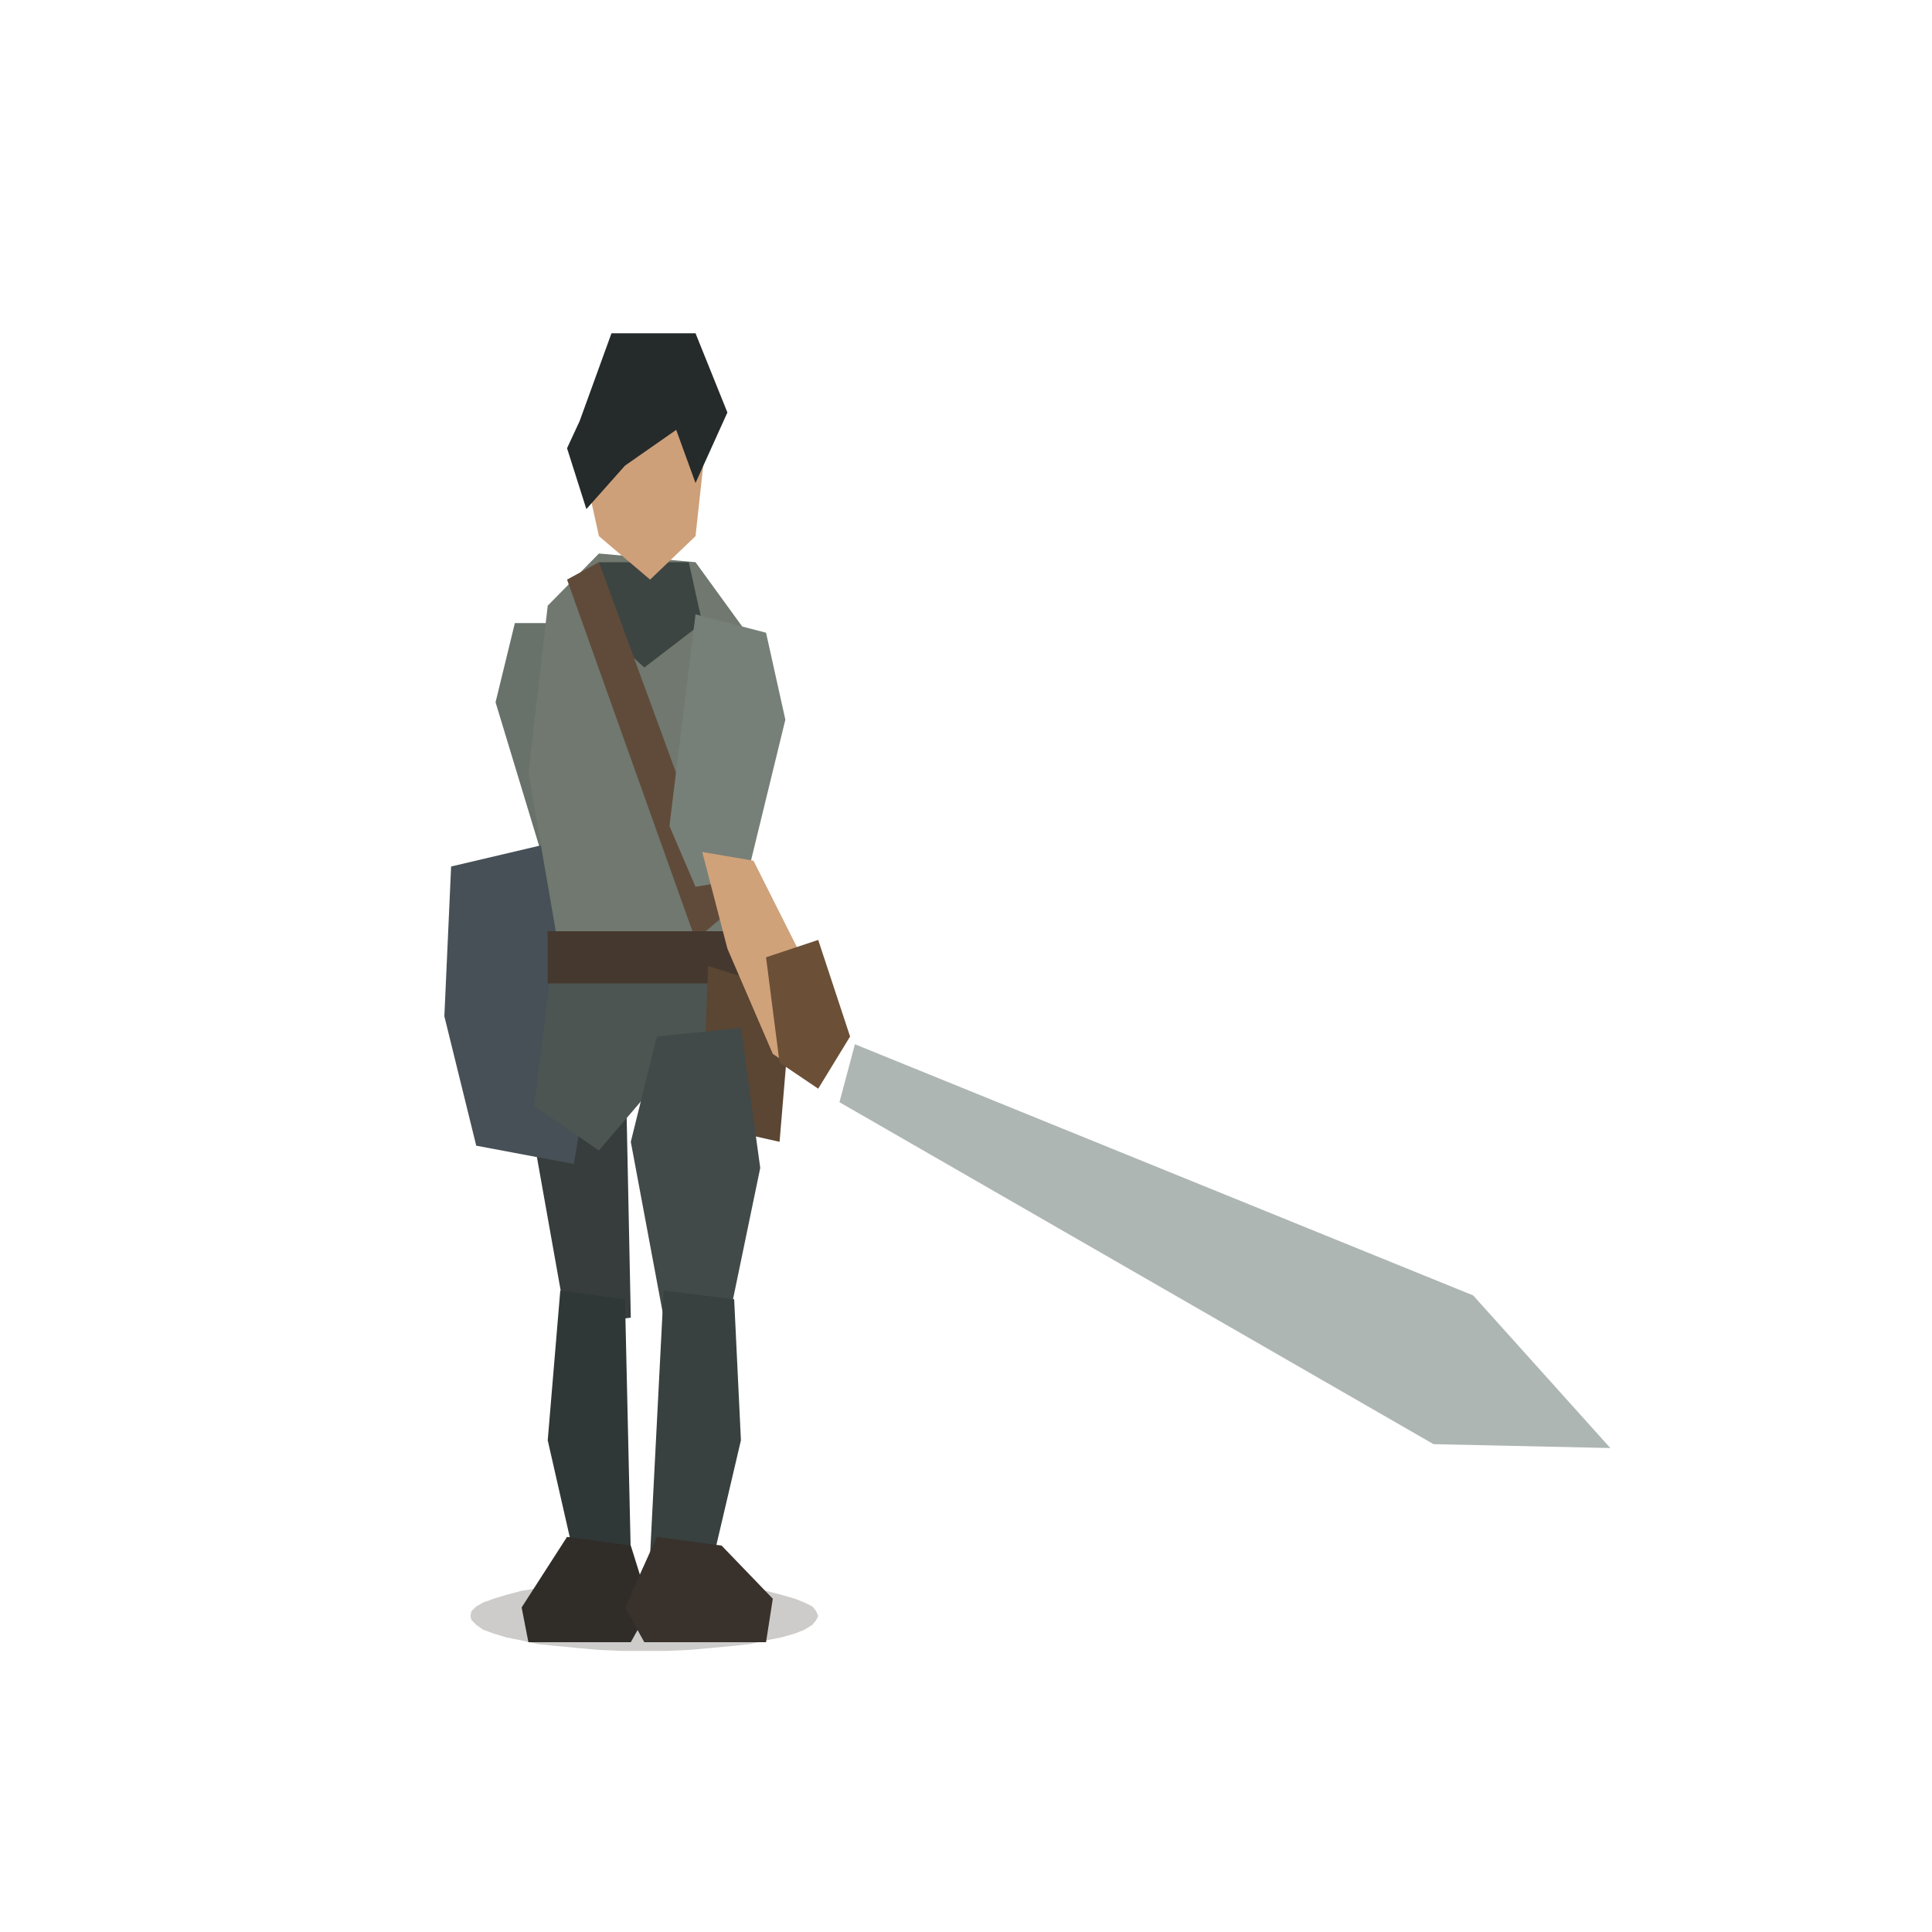
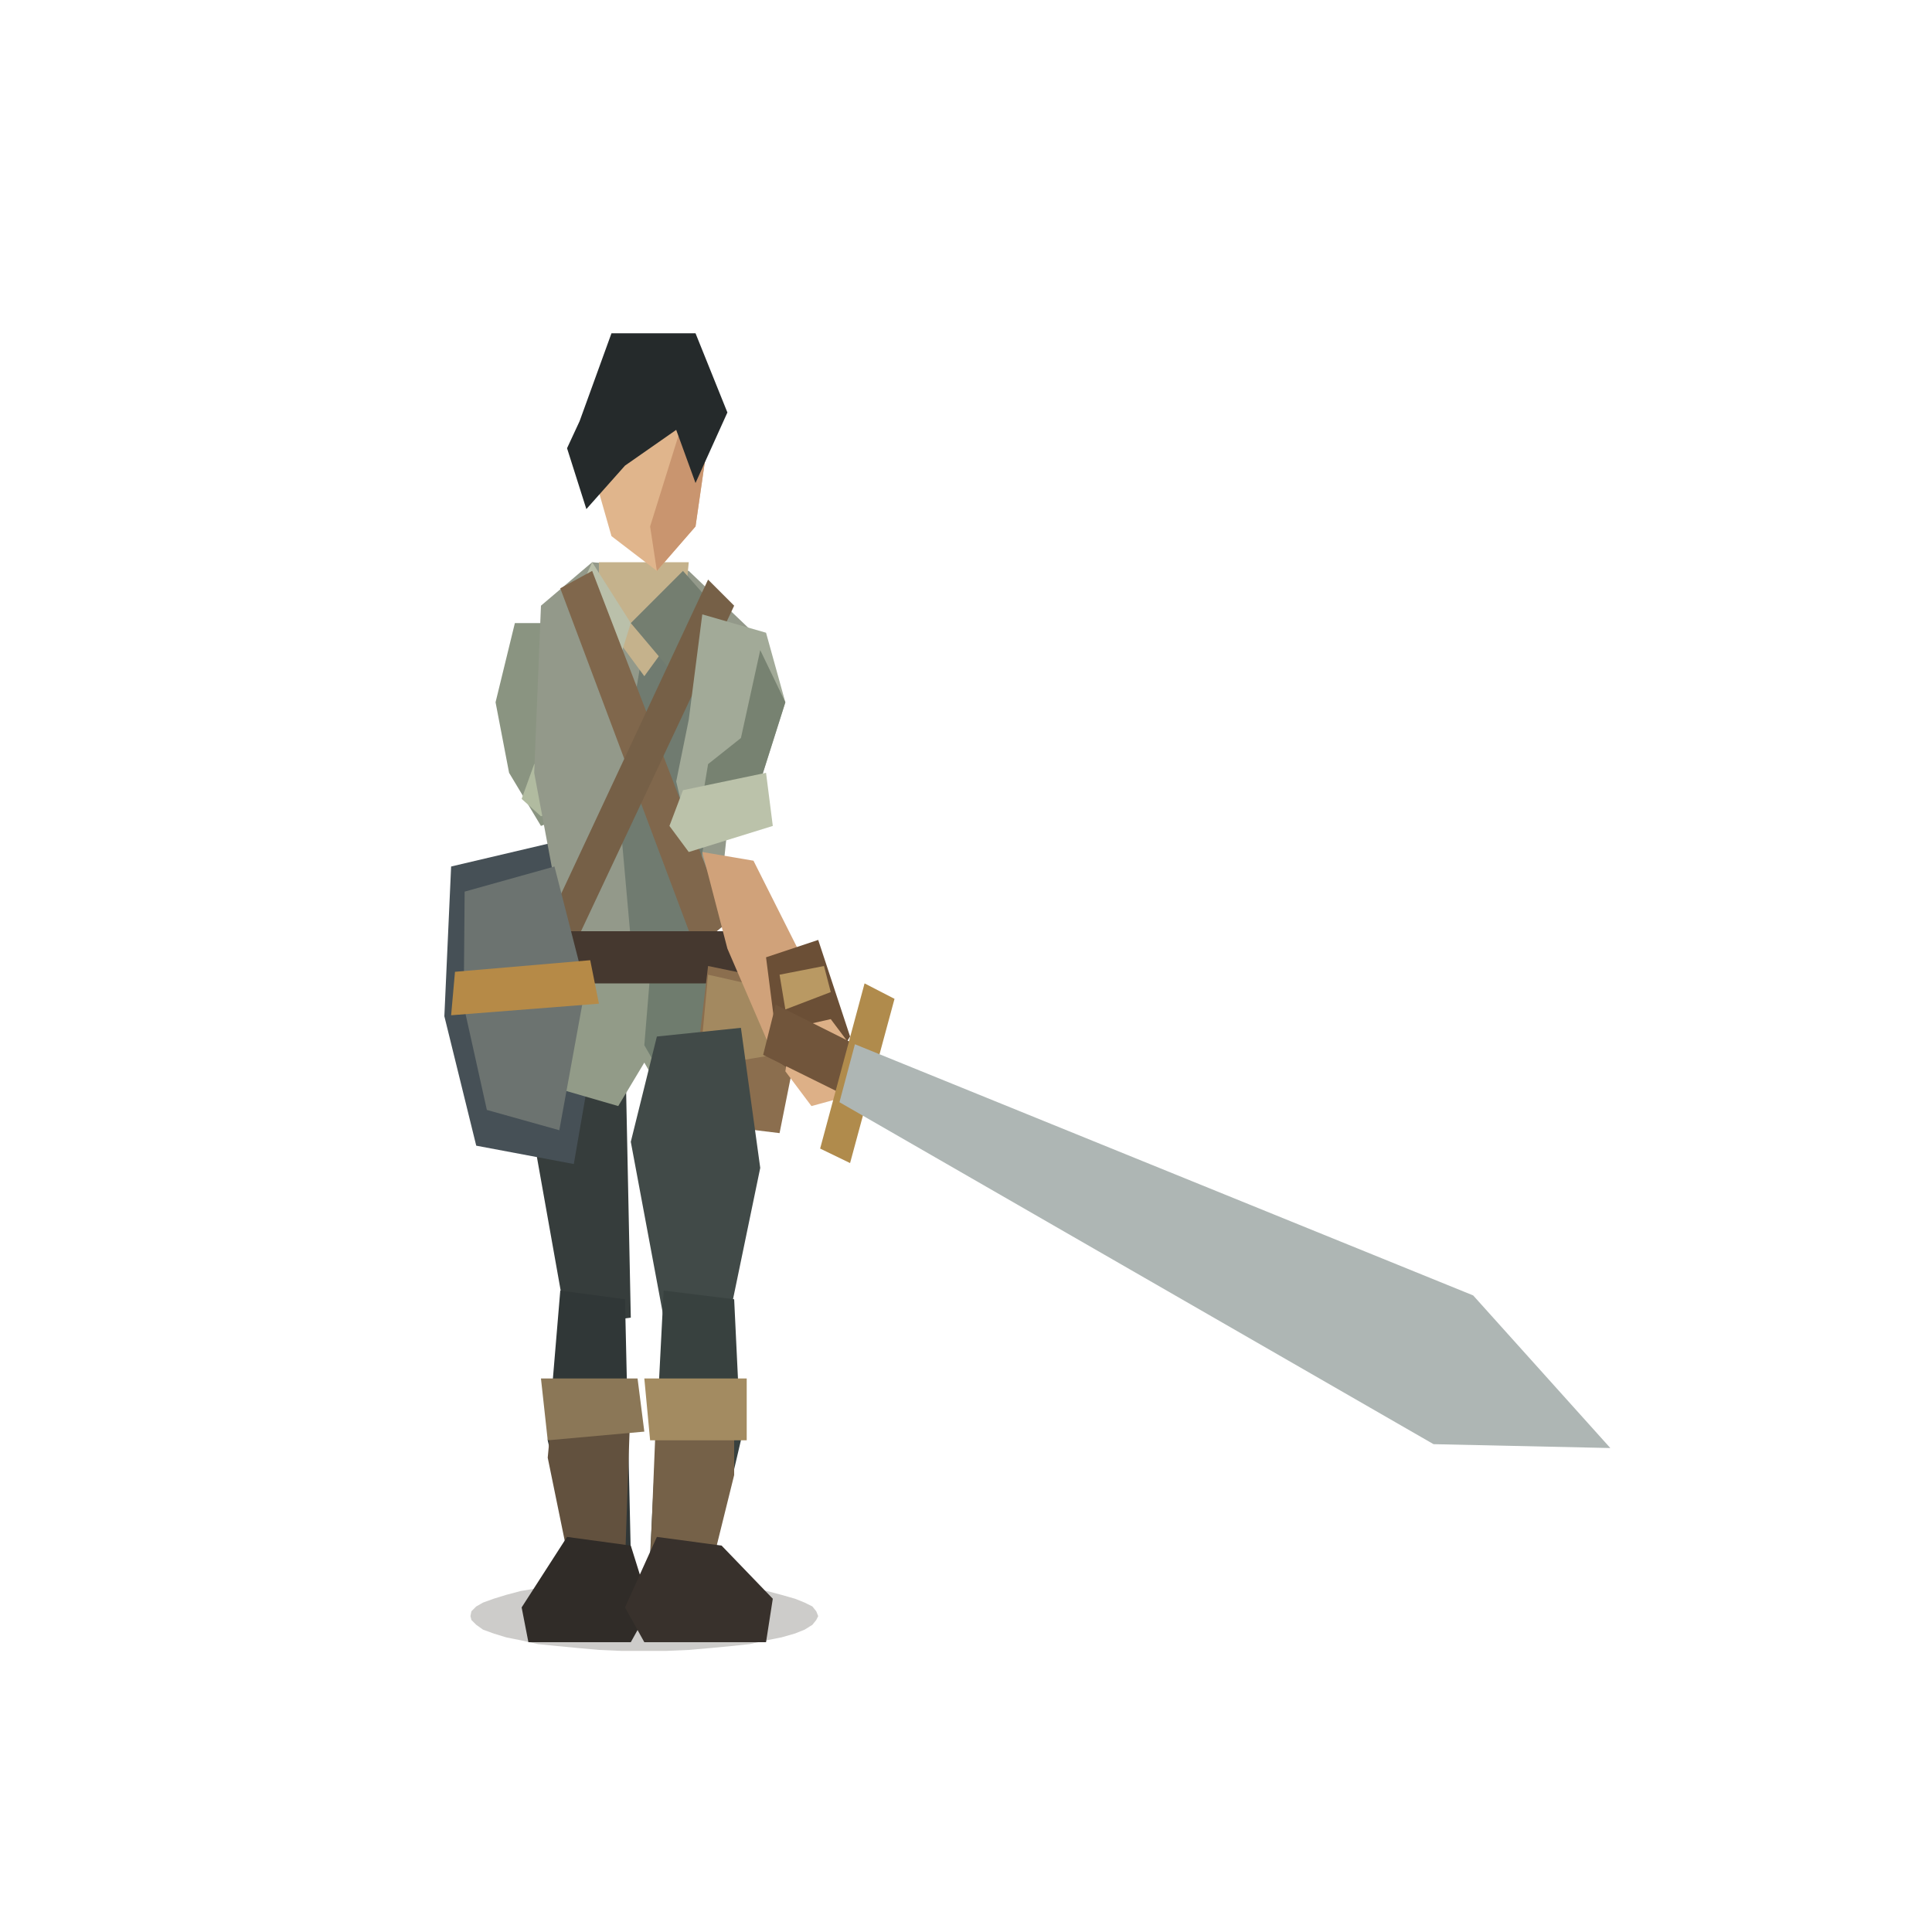
<svg xmlns="http://www.w3.org/2000/svg" viewBox="-1 -1 2 2" id="scrapyard-apprentice">
  <polygon id="apprentice-ground-shadow-shape" points="-0.153,0.673 -0.155,0.677 -0.159,0.682 -0.167,0.687 -0.177,0.691 -0.191,0.695 -0.206,0.698 -0.224,0.702 -0.243,0.704 -0.264,0.706 -0.287,0.708 -0.31,0.709 -0.333,0.709 -0.357,0.709 -0.38,0.708 -0.402,0.706 -0.423,0.704 -0.443,0.702 -0.461,0.698 -0.476,0.695 -0.489,0.691 -0.5,0.687 -0.507,0.682 -0.512,0.677 -0.513,0.673 -0.512,0.668 -0.507,0.663 -0.5,0.659 -0.489,0.655 -0.476,0.651 -0.461,0.647 -0.443,0.644 -0.423,0.641 -0.402,0.639 -0.38,0.638 -0.357,0.637 -0.333,0.636 -0.31,0.637 -0.287,0.638 -0.264,0.639 -0.243,0.641 -0.224,0.644 -0.206,0.647 -0.191,0.651 -0.177,0.655 -0.167,0.659 -0.159,0.663 -0.155,0.668" fill="#4d4941" opacity="0.28" />
  <polygon id="apprentice-far-thigh-shape" points="-0.433,0.064 -0.353,0.073 -0.347,0.364 -0.413,0.373 -0.447,0.182" fill="#363d3c" opacity="1" />
  <polygon id="apprentice-far-calf-shape" points="-0.42,0.336 -0.353,0.345 -0.347,0.609 -0.4,0.636 -0.433,0.491" fill="#303737" opacity="1" />
+   <polygon id="apprentice-far-boot-shaft-shape" points="-0.427,0.445 -0.347,0.445 -0.353,0.618 -0.407,0.636 -0.433,0.509" fill="#62513e" opacity="1" />
+   <polygon id="apprentice-far-boot-cuff-shape" points="-0.44,0.427 -0.34,0.427 -0.333,0.482 -0.433,0.491" fill="#8b7757" opacity="1" />
  <polygon id="apprentice-far-boot-shape" points="-0.413,0.591 -0.347,0.6 -0.327,0.664 -0.347,0.7 -0.453,0.7 -0.46,0.664" fill="#302c28" opacity="1" />
-   <polygon id="apprentice-far-upper-arm-shape" points="-0.467,-0.355 -0.4,-0.355 -0.353,-0.136 -0.387,-0.082 -0.44,-0.118 -0.487,-0.273" fill="#68716a" opacity="1" />
+   <polygon id="apprentice-far-upper-arm-shape" points="-0.467,-0.355 -0.4,-0.355 -0.367,-0.255 -0.367,-0.173 -0.44,-0.145 -0.473,-0.2 -0.487,-0.273" fill="#8a9481" opacity="1" />
+   <polygon id="apprentice-far-sleeve-cuff-shape" points="-0.447,-0.209 -0.36,-0.236 -0.347,-0.182 -0.44,-0.155 -0.46,-0.173" fill="#b1bba0" opacity="1" />
  <polygon id="apprentice-far-forearm-shape" points="-0.4,-0.136 -0.347,-0.145 -0.427,0.064 -0.467,0.073 -0.473,0.018" fill="#c89c76" opacity="1" />
  <polygon id="apprentice-far-bracer-shape" points="-0.467,-0.027 -0.407,-0.018 -0.427,0.073 -0.48,0.073 -0.493,0.027" fill="#654b35" opacity="1" />
  <polygon id="apprentice-shield-contour" points="-0.533,-0.103 -0.414,-0.131 -0.374,0.02 -0.406,0.205 -0.507,0.186 -0.54,0.052" fill="#465056" opacity="1" />
-   <polygon id="apprentice-workshorts-shape" points="-0.427,-0.018 -0.233,-0.018 -0.22,0.145 -0.287,0.191 -0.333,0.136 -0.38,0.191 -0.447,0.145" fill="#4c5551" opacity="1" />
-   <polygon id="apprentice-shirt-shape" points="-0.433,-0.373 -0.38,-0.427 -0.28,-0.418 -0.227,-0.345 -0.247,-0.009 -0.42,-0.009 -0.453,-0.2" fill="#70786f" opacity="1" />
-   <polygon id="apprentice-neck-cloth-shape" points="-0.38,-0.418 -0.287,-0.418 -0.273,-0.355 -0.333,-0.309 -0.393,-0.364" fill="#3d4542" opacity="1" />
-   <polygon id="apprentice-face-shape" points="-0.38,-0.591 -0.307,-0.627 -0.267,-0.564 -0.28,-0.445 -0.327,-0.4 -0.38,-0.445 -0.4,-0.536" fill="#cda079" opacity="1" />
+   <polygon id="apprentice-workshorts-shape" points="-0.42,-0.018 -0.247,-0.018 -0.213,0.127 -0.307,0.145 -0.333,0.1 -0.36,0.145 -0.453,0.118" fill="#929b88" opacity="1" />
+   <polygon id="apprentice-tunic-hem-inset" points="-0.327,0.009 -0.26,0.018 -0.233,0.109 -0.307,0.127 -0.333,0.082" fill="#6f7c6e" opacity="1" />
+   <polygon id="apprentice-shirt-shape" points="-0.44,-0.373 -0.387,-0.418 -0.287,-0.409 -0.22,-0.345 -0.24,-0.209 -0.26,-0.018 -0.413,-0.018 -0.447,-0.2" fill="#93998a" opacity="1" />
+   <polygon id="apprentice-shirt-inset" points="-0.327,-0.373 -0.253,-0.345 -0.267,-0.155 -0.287,-0.027 -0.347,-0.027 -0.36,-0.173" fill="#707b70" opacity="1" />
+   <polygon id="apprentice-neck-cloth-shape" points="-0.38,-0.418 -0.287,-0.418 -0.293,-0.355 -0.333,-0.3 -0.38,-0.364" fill="#c5b28c" opacity="1" />
+   <polygon id="apprentice-left-collar-inset" points="-0.387,-0.418 -0.347,-0.355 -0.367,-0.291 -0.407,-0.373" fill="#bac0aa" opacity="1" />
+   <polygon id="apprentice-right-collar-inset" points="-0.293,-0.409 -0.253,-0.364 -0.293,-0.291 -0.347,-0.355" fill="#747e70" opacity="1" />
+   <polygon id="apprentice-face-shape" points="-0.38,-0.591 -0.307,-0.609 -0.267,-0.545 -0.28,-0.455 -0.32,-0.409 -0.367,-0.445 -0.393,-0.536" fill="#e0b58c" opacity="1" />
+   <polygon id="apprentice-face-inset" points="-0.293,-0.564 -0.267,-0.545 -0.28,-0.455 -0.32,-0.409 -0.327,-0.455" fill="#c9956f" opacity="1" />
  <polygon id="apprentice-hair-shape" points="-0.4,-0.564 -0.367,-0.655 -0.28,-0.655 -0.247,-0.573 -0.28,-0.5 -0.3,-0.555 -0.353,-0.518 -0.393,-0.473 -0.413,-0.536" fill="#252a2b" opacity="1" />
-   <polygon id="apprentice-cross-strap-shape" points="-0.413,-0.4 -0.38,-0.418 -0.247,-0.055 -0.28,-0.027" fill="#604b3a" opacity="1" />
+   <polygon id="apprentice-cross-strap-shape" points="-0.42,-0.391 -0.387,-0.409 -0.247,-0.045 -0.28,-0.018" fill="#80674c" opacity="1" />
+   <polygon id="apprentice-return-strap-shape" points="-0.267,-0.4 -0.24,-0.373 -0.407,-0.018 -0.433,-0.045" fill="#766047" opacity="1" />
  <polygon id="apprentice-belt-shape" points="-0.433,-0.036 -0.24,-0.036 -0.233,0.018 -0.433,0.018" fill="#45382f" opacity="1" />
-   <polygon id="apprentice-satchel-shape" points="-0.267,0 -0.18,0.027 -0.193,0.182 -0.273,0.164" fill="#5b4533" opacity="1" />
+   <polygon id="apprentice-satchel-shape" points="-0.267,0 -0.18,0.018 -0.173,0.073 -0.193,0.173 -0.267,0.164 -0.28,0.109" fill="#8b6e4e" opacity="1" />
+   <polygon id="apprentice-satchel-flap-inset" points="-0.267,0.009 -0.187,0.027 -0.193,0.091 -0.247,0.1 -0.273,0.073" fill="#a38960" opacity="1" />
  <polygon id="apprentice-near-thigh-shape" points="-0.32,0.073 -0.233,0.064 -0.213,0.209 -0.247,0.373 -0.313,0.364 -0.347,0.182" fill="#414a48" opacity="1" />
  <polygon id="apprentice-near-calf-shape" points="-0.313,0.336 -0.24,0.345 -0.233,0.491 -0.267,0.636 -0.327,0.609" fill="#38413f" opacity="1" />
+   <polygon id="apprentice-near-boot-shaft-shape" points="-0.32,0.445 -0.24,0.445 -0.24,0.527 -0.267,0.636 -0.327,0.618" fill="#756148" opacity="1" />
+   <polygon id="apprentice-near-boot-cuff-shape" points="-0.333,0.427 -0.227,0.427 -0.227,0.491 -0.327,0.491" fill="#a38b61" opacity="1" />
  <polygon id="apprentice-near-boot-shape" points="-0.32,0.591 -0.253,0.6 -0.2,0.655 -0.207,0.7 -0.333,0.7 -0.353,0.664" fill="#38312c" opacity="1" />
-   <polygon id="apprentice-near-upper-arm-shape" points="-0.28,-0.364 -0.207,-0.345 -0.187,-0.255 -0.227,-0.091 -0.28,-0.082 -0.307,-0.145" fill="#778078" opacity="1" />
+   <polygon id="apprentice-near-upper-arm-shape" points="-0.273,-0.364 -0.207,-0.345 -0.187,-0.273 -0.213,-0.191 -0.207,-0.155 -0.287,-0.136 -0.3,-0.191 -0.287,-0.255" fill="#a2aa98" opacity="1" />
+   <polygon id="apprentice-near-sleeve-fold-inset" points="-0.213,-0.327 -0.187,-0.273 -0.213,-0.191 -0.273,-0.173 -0.267,-0.209 -0.233,-0.236" fill="#778271" opacity="1" />
+   <polygon id="apprentice-near-sleeve-cuff-shape" points="-0.293,-0.182 -0.207,-0.2 -0.2,-0.145 -0.287,-0.118 -0.307,-0.145" fill="#bbc2aa" opacity="1" />
  <polygon id="apprentice-near-forearm-shape" points="-0.273,-0.118 -0.22,-0.109 -0.133,0.064 -0.16,0.118 -0.2,0.091 -0.247,-0.018" fill="#d0a27a" opacity="1" />
  <polygon id="apprentice-near-bracer-shape" points="-0.207,-0.009 -0.153,-0.027 -0.12,0.073 -0.153,0.127 -0.193,0.1" fill="#6b4f36" opacity="1" />
+   <polygon id="apprentice-near-bracer-band-inset" points="-0.193,0.009 -0.147,0 -0.14,0.027 -0.187,0.045" fill="#b99963" opacity="1" />
+   <polygon id="apprentice-near-hand-shape" points="-0.18,0.064 -0.14,0.055 -0.113,0.091 -0.127,0.136 -0.16,0.145 -0.187,0.109" fill="#ddb087" opacity="1" />
+   <polygon id="apprentice-knuckles-inset" points="-0.153,0.073 -0.127,0.091 -0.133,0.118 -0.153,0.109" fill="#bb8a65" opacity="1" />
+   <polygon id="apprentice-shield-panel-inset" points="-0.519,-0.077 -0.426,-0.103 -0.394,0.022 -0.421,0.17 -0.496,0.149 -0.52,0.041" fill="#6c7370" opacity="1" />
+   <polygon id="apprentice-shield-band-inset" points="-0.529,0.006 -0.389,-0.006 -0.38,0.039 -0.533,0.051" fill="#b68a47" opacity="1" />
+   <polygon id="apprentice-grip-shape" points="-0.197,0.04 -0.109,0.084 -0.123,0.135 -0.21,0.092" fill="#71553b" opacity="1" />
+   <polygon id="apprentice-sword-guard-shape" points="-0.105,0.018 -0.074,0.034 -0.12,0.204 -0.151,0.189" fill="#b08b4c" opacity="1" />
  <polygon id="apprentice-field-cutter-contour" points="-0.115,0.081 0.525,0.341 0.667,0.499 0.484,0.495 -0.131,0.141" fill="#aeb6b4" opacity="1" />
</svg>
